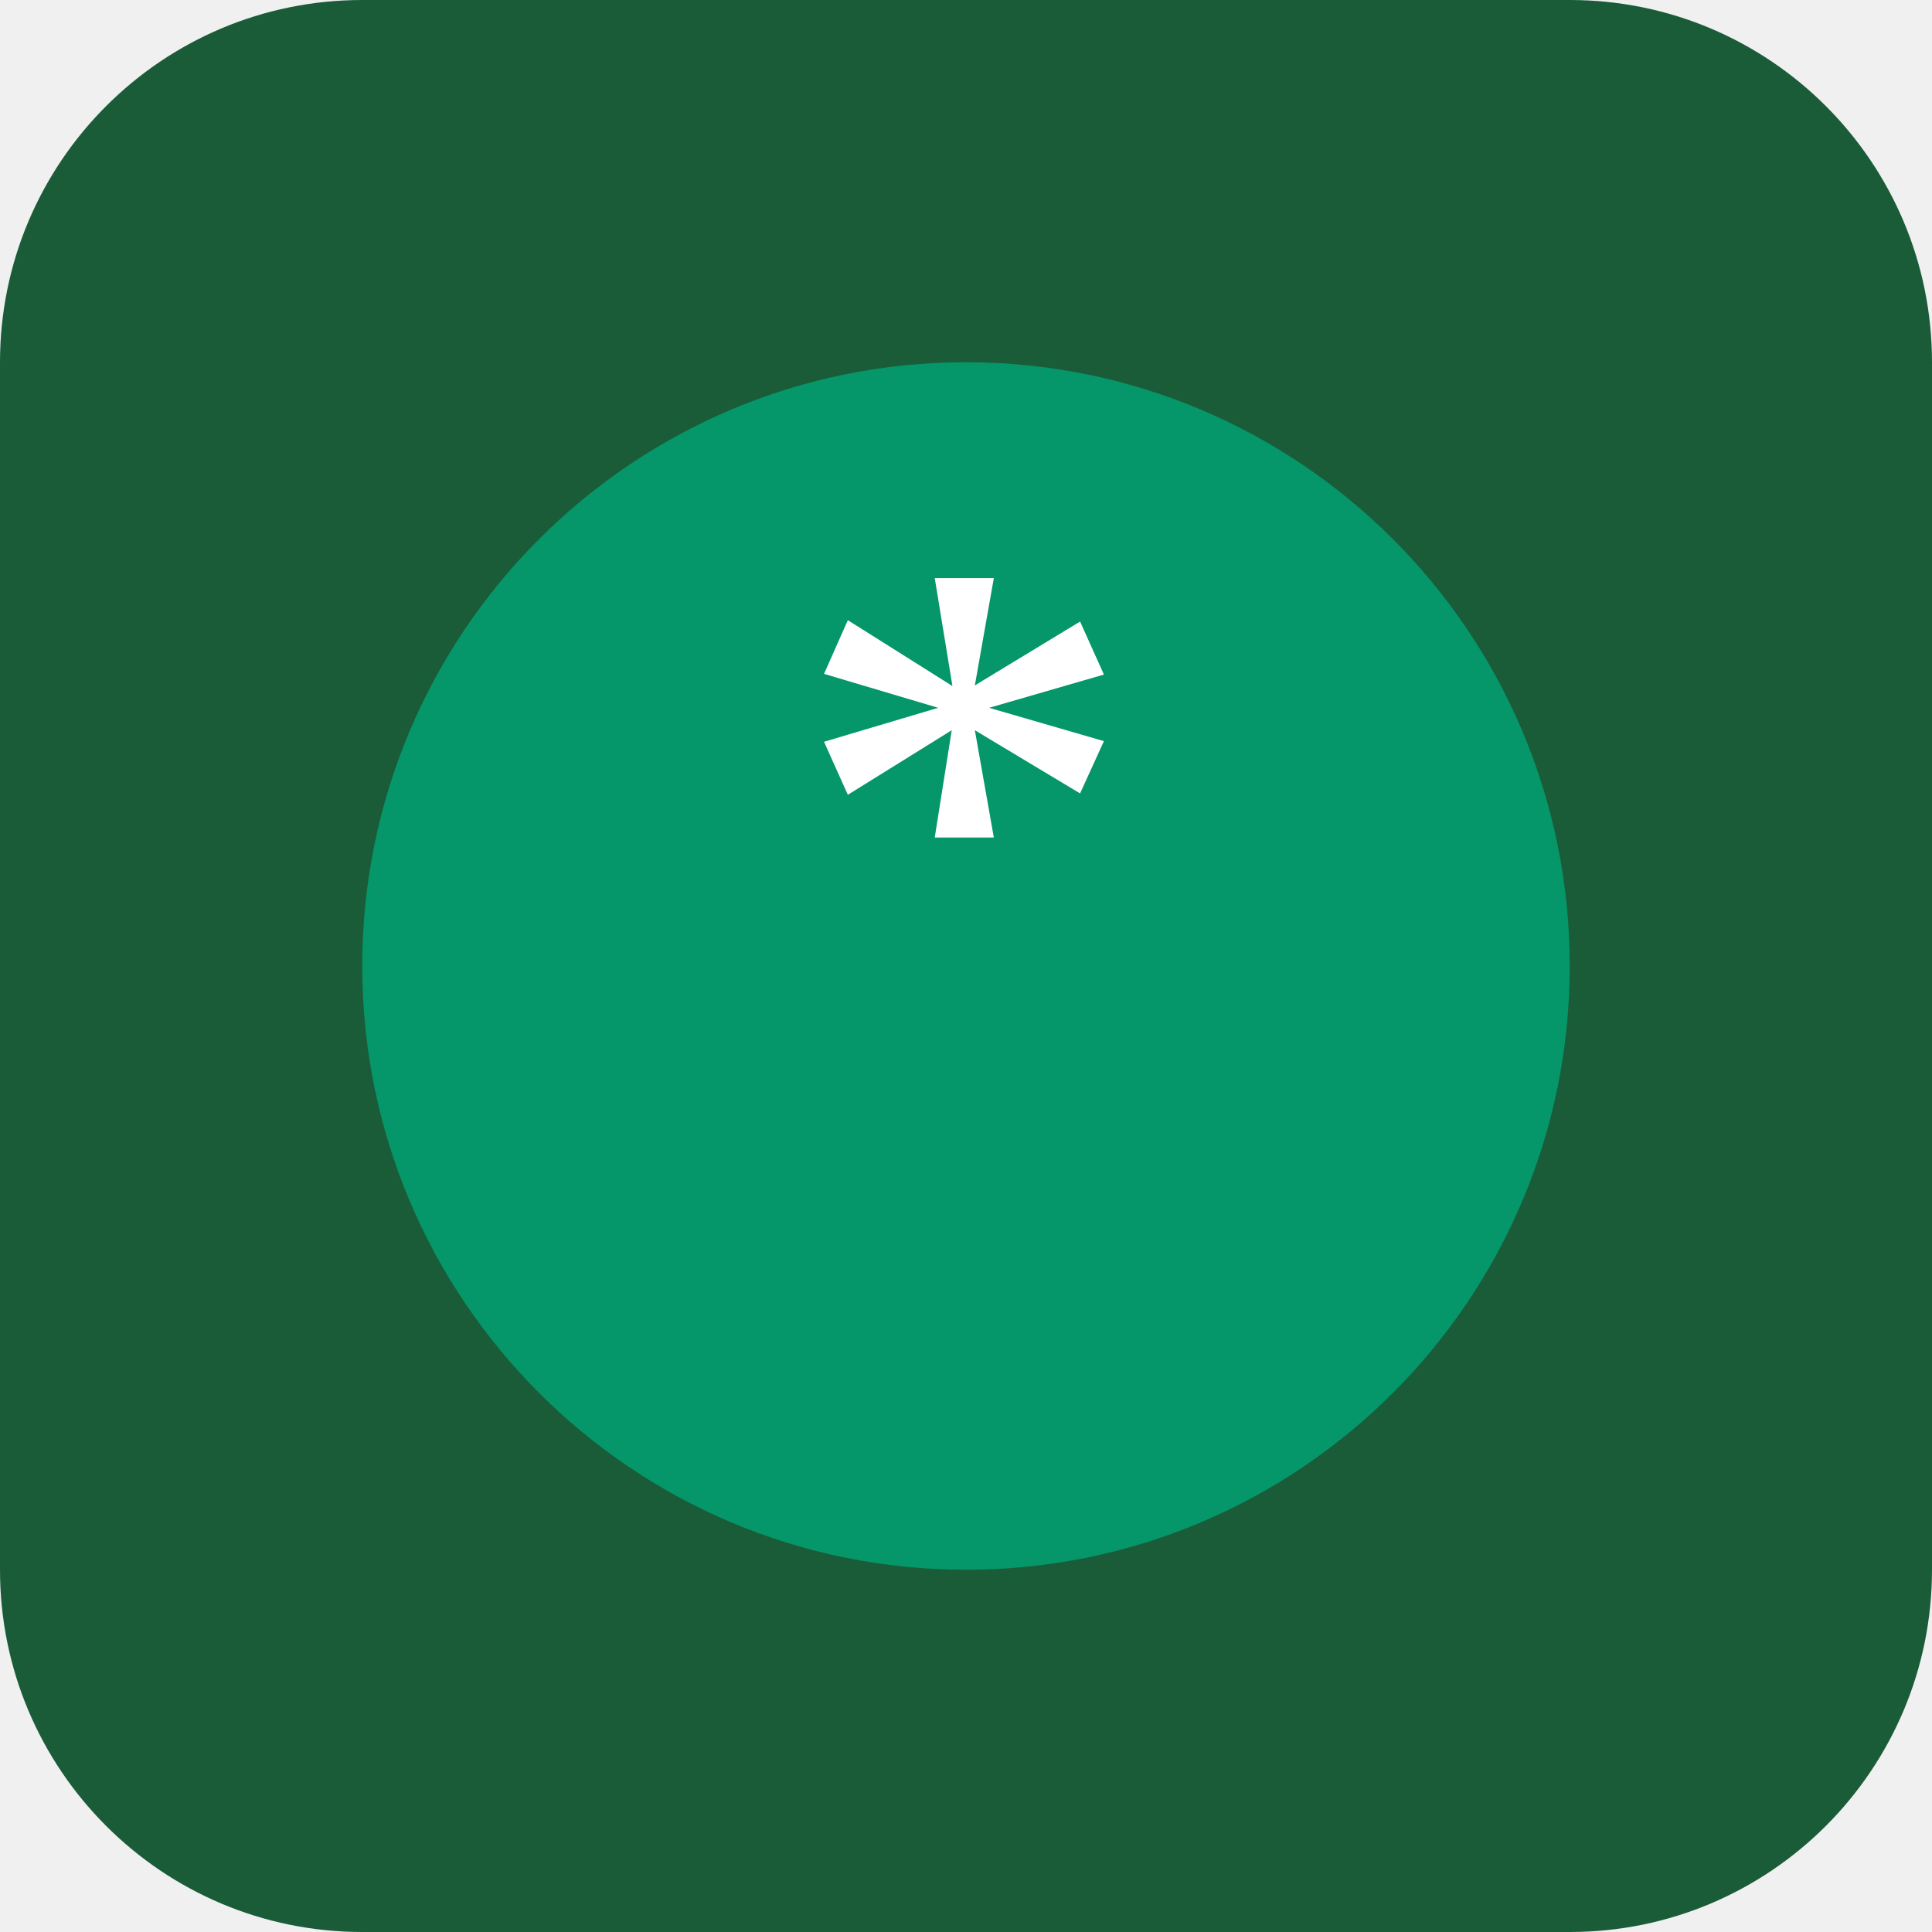
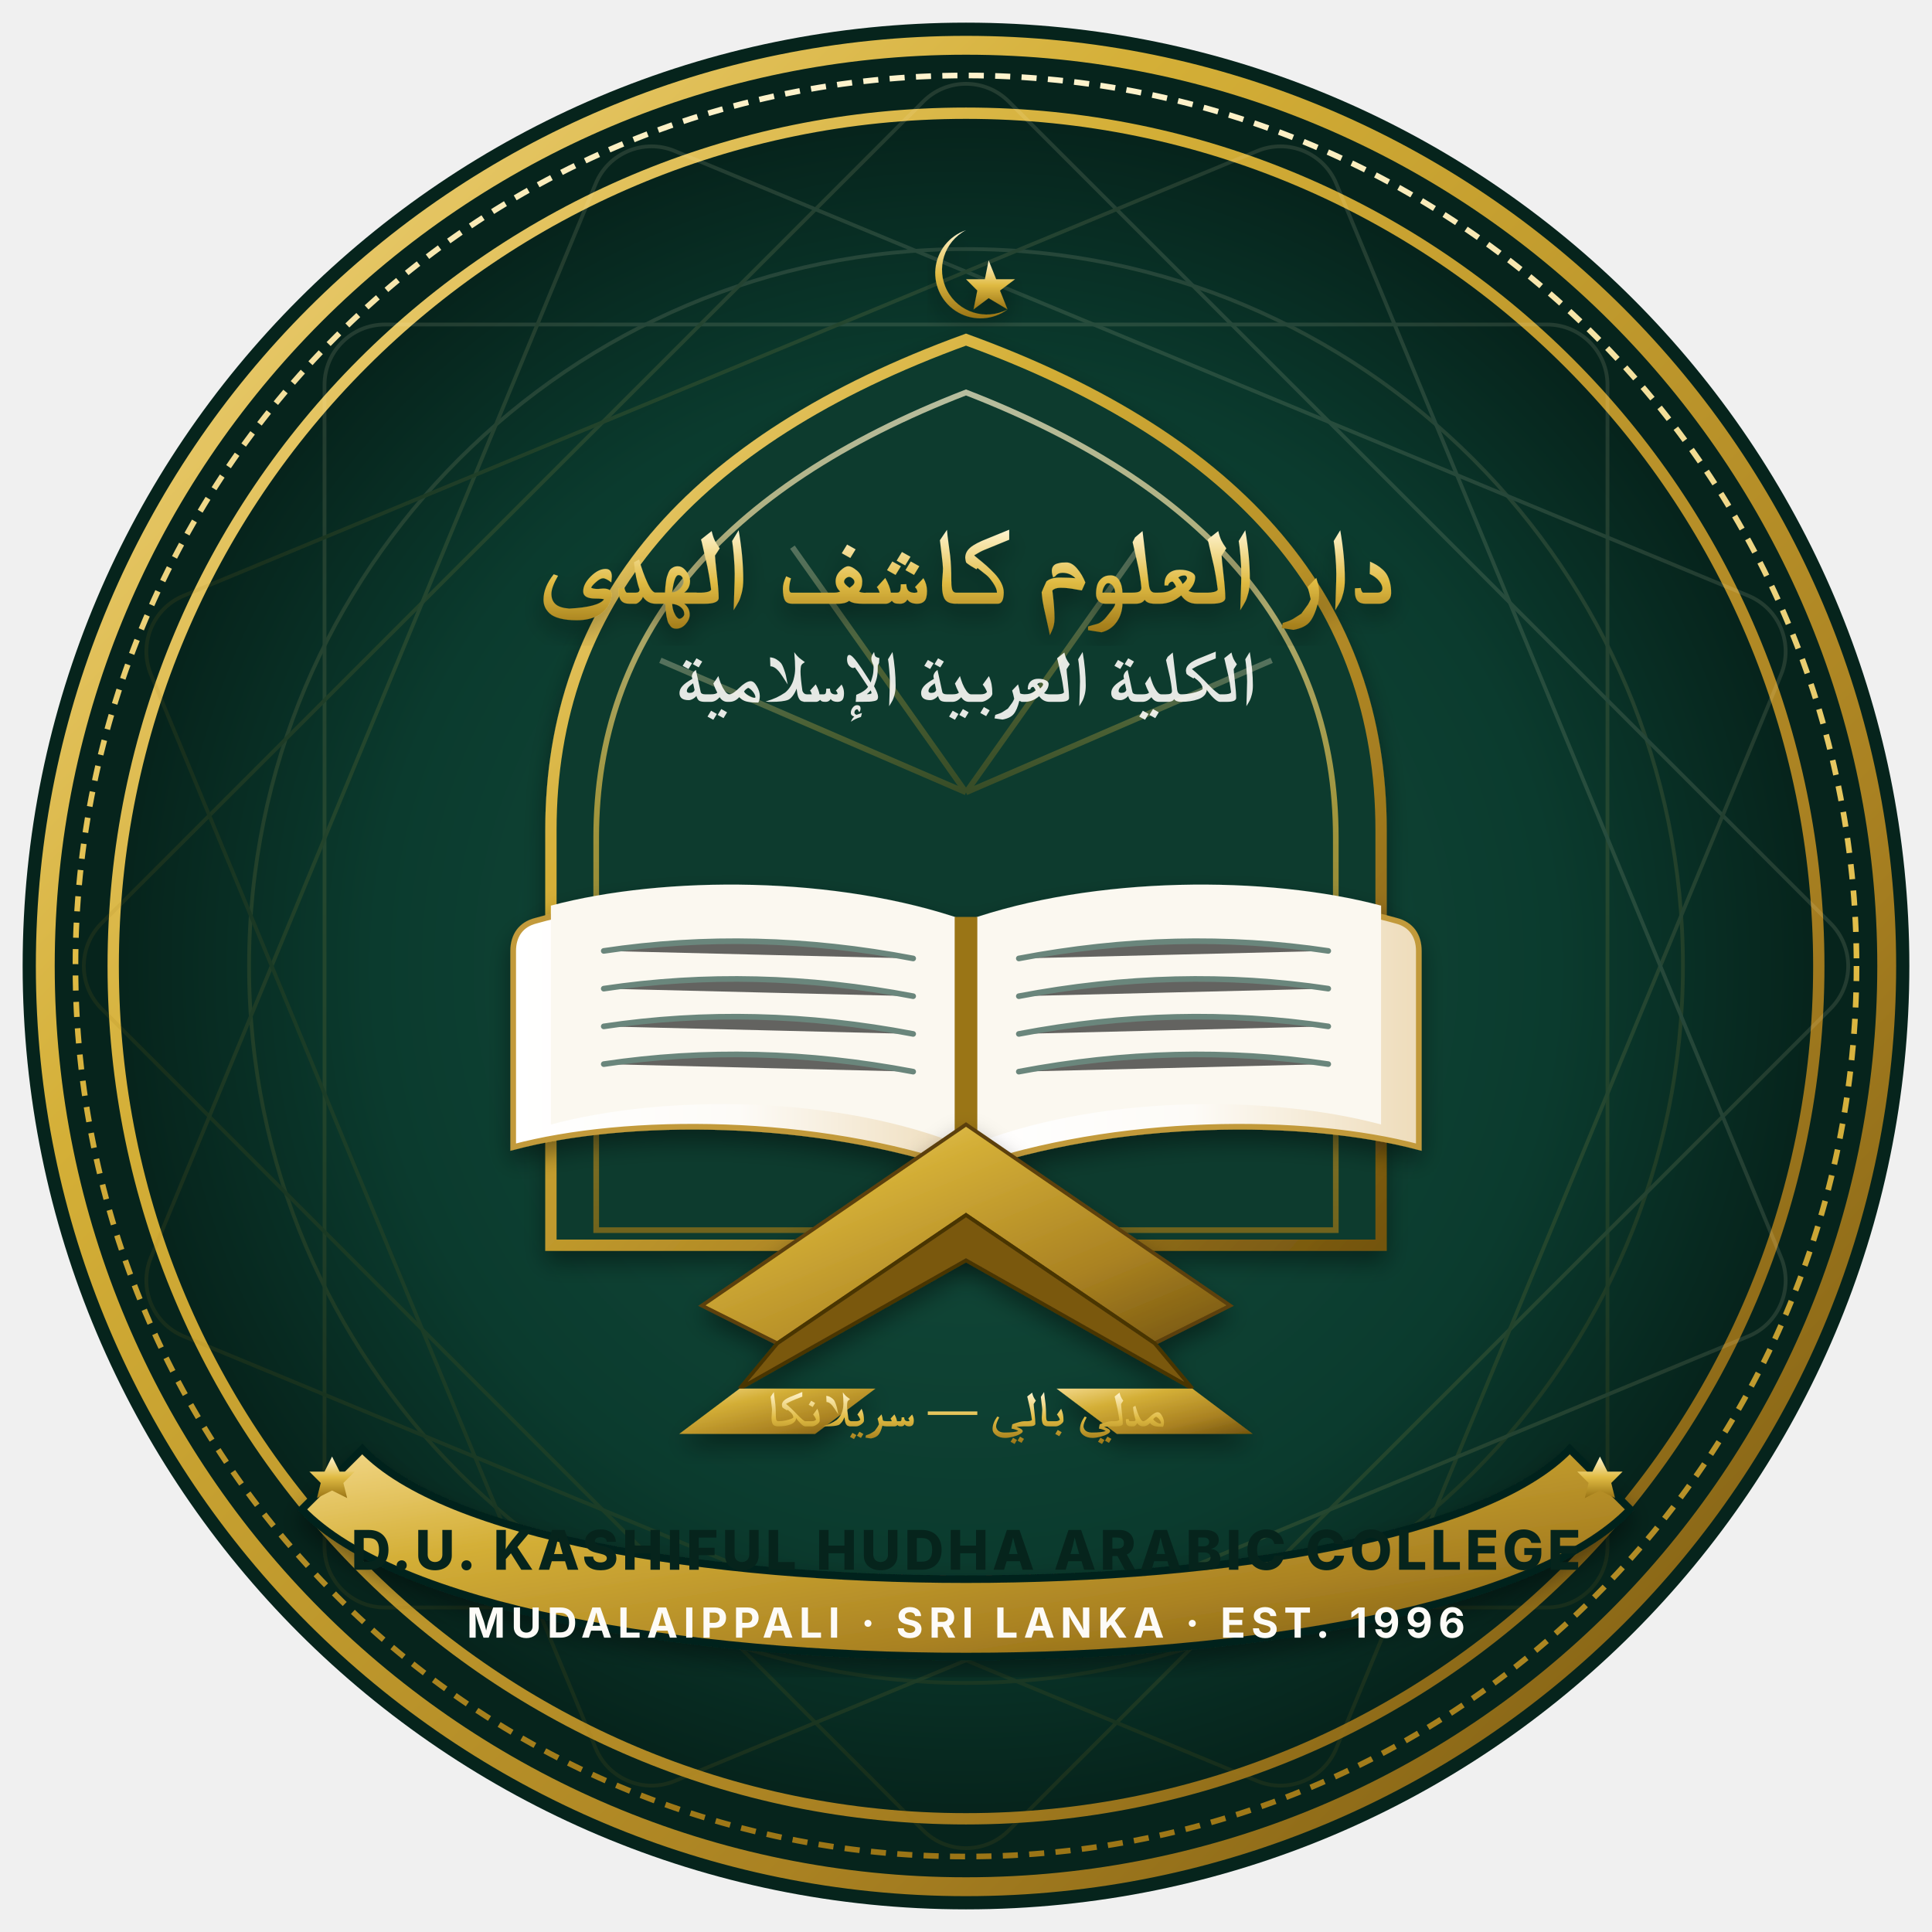
<svg xmlns="http://www.w3.org/2000/svg" viewBox="0 0 512 512" width="512" height="512">
-   <rect width="512" height="512" rx="96" fill="#1a5c38" />
-   <circle cx="256" cy="256" r="160" fill="#059669" />
-   <text x="256" y="290" text-anchor="middle" font-size="180" fill="#fff" font-family="serif">*</text>
+   <defs>
+     <radialGradient id="emblemBg" cx="50%" cy="50%" r="50%">
+       <stop offset="0%" stop-color="#144e3d" />
+       <stop offset="70%" stop-color="#0b3b2e" />
+       <stop offset="100%" stop-color="#06241c" />
+     </radialGradient>
+     <linearGradient id="goldGradient" x1="0%" y1="0%" x2="100%" y2="100%">
+       <stop offset="0%" stop-color="#f3d889" />
+       <stop offset="30%" stop-color="#d4af37" />
+       <stop offset="70%" stop-color="#aa8222" />
+       <stop offset="100%" stop-color="#73540e" />
+     </linearGradient>
+     <linearGradient id="goldLight" x1="0%" y1="0%" x2="0%" y2="100%">
+       <stop offset="0%" stop-color="#fff4cf" />
+       <stop offset="50%" stop-color="#e0bb43" />
+       <stop offset="100%" stop-color="#9a7415" />
+     </linearGradient>
+     <linearGradient id="pageGrad" x1="0%" y1="0%" x2="100%" y2="0%">
+       <stop offset="0%" stop-color="#ffffff" />
+       <stop offset="50%" stop-color="#fdfbf7" />
+       <stop offset="100%" stop-color="#eedcba" />
+     </linearGradient>
+     <filter id="goldShadow" x="-10%" y="-10%" width="120%" height="120%">
+       <feDropShadow dx="0" dy="3" stdDeviation="3" flood-color="#000" flood-opacity="0.4" />
+     </filter>
+     <filter id="softGlow" x="-20%" y="-20%" width="140%" height="140%">
+       <feGaussianBlur stdDeviation="6" result="blur" />
+       <feComposite in="SourceGraphic" in2="blur" operator="over" />
+     </filter>
+   </defs>
+   <circle cx="256" cy="256" r="250" fill="#06241c" />
+   <circle cx="256" cy="256" r="244" fill="none" stroke="url(#goldGradient)" stroke-width="5" />
+   <circle cx="256" cy="256" r="236" fill="none" stroke="url(#goldLight)" stroke-width="1.5" stroke-dasharray="4,3" />
+   <circle cx="256" cy="256" r="226" fill="none" stroke="url(#goldGradient)" stroke-width="3" />
+   <circle cx="256" cy="256" r="222" fill="url(#emblemBg)" />
+   <g opacity="0.12" stroke="url(#goldLight)" stroke-width="1" fill="none">
+     <circle cx="256" cy="256" r="190" />
+     <rect x="86" y="86" width="340" height="340" rx="16" />
+     <rect x="86" y="86" width="340" height="340" rx="16" transform="rotate(45 256 256)" />
+     <rect x="86" y="86" width="340" height="340" rx="16" transform="rotate(22.5 256 256)" />
+     <rect x="86" y="86" width="340" height="340" rx="16" transform="rotate(67.5 256 256)" />
+   </g>
+   <path d="M 146 330 L 146 220 Q 146 130 256 90 Q 366 130 366 220 L 366 330 Z" fill="#0b3b2e" stroke="url(#goldGradient)" stroke-width="3" filter="url(#goldShadow)" />
+   <path d="M 158 326 L 158 222 Q 158 142 256 104 Q 354 142 354 222 L 354 326 Z" fill="none" stroke="url(#goldLight)" stroke-width="1.5" opacity="0.7" />
+   <g transform="translate(256, 75)" filter="url(#goldShadow)">
+     <path d="M 0 -14 A 12 12 0 1 0 11 7 A 9 9 0 1 1 0 -14 Z" fill="url(#goldLight)" />
+     <polygon points="6,-6 8,-1 13,-1 9,2 11,7 6,4 2,7 3,2 0,-1 5,-1" fill="url(#goldLight)" />
+   </g>
+   <g opacity="0.3" stroke="url(#goldLight)" stroke-width="1.5">
+     <line x1="256" y1="210" x2="256" y2="135" />
+     <line x1="256" y1="210" x2="210" y2="145" />
+     <line x1="256" y1="210" x2="302" y2="145" />
+     <line x1="256" y1="210" x2="175" y2="175" />
+     <line x1="256" y1="210" x2="337" y2="175" />
+   </g>
+   <g filter="url(#goldShadow)">
+     <path d="M 256 248 C 220 236 170 236 142 244 C 138 245 136 248 136 252 L 136 304 C 166 296 216 296 256 310 Z" fill="url(#pageGrad)" stroke="#c29a3a" stroke-width="1.5" />
+     <path d="M 256 248 C 292 236 342 236 370 244 C 374 245 376 248 376 252 L 376 304 C 346 296 296 296 256 310 Z" fill="url(#pageGrad)" stroke="#c29a3a" stroke-width="1.5" />
+     <path d="M 256 244 C 222 232 176 232 146 240 L 146 298 C 176 290 222 290 256 304 Z" fill="#fbf8f0" />
+     <path d="M 256 244 C 290 232 336 232 366 240 L 366 298 C 336 290 290 290 256 304 Z" fill="#fbf8f0" />
+     <path d="M 160 252 Q 200 246 242 254 M 160 262 Q 200 256 242 264 M 160 272 Q 200 266 242 274 M 160 282 Q 200 276 242 284" stroke="#0b3b2e" stroke-width="1.5" stroke-linecap="round" opacity="0.6" />
+     <path d="M 270 254 Q 312 246 352 252 M 270 264 Q 312 256 352 262 M 270 274 Q 312 266 352 272 M 270 284 Q 312 276 352 282" stroke="#0b3b2e" stroke-width="1.5" stroke-linecap="round" opacity="0.6" />
+     <path d="M 253 243 L 259 243 L 259 308 L 253 308 Z" fill="#9a7415" />
+   </g>
+   <g filter="url(#goldShadow)">
+     <polygon points="186,346 256,298 326,346 306,356 256,322 206,356" fill="url(#goldGradient)" stroke="#5c4107" stroke-width="1" />
+     <polygon points="206,356 256,322 306,356 316,368 256,334 196,368" fill="#7a5811" stroke="#4a3505" stroke-width="1" />
+     <path d="M 196 368 L 180 380 L 216 380 L 232 368 Z" fill="url(#goldGradient)" />
+     <path d="M 316 368 L 332 380 L 296 380 L 280 368 Z" fill="url(#goldGradient)" />
+   </g>
+   <text x="256" y="160" text-anchor="middle" font-family="'Amiri', 'Traditional Arabic', serif" font-weight="700" font-size="28" fill="url(#goldLight)" filter="url(#goldShadow)">
+     دار العلوم كاشف الهدى
+   </text>
+   <text x="256" y="186" text-anchor="middle" font-family="'Amiri', 'Traditional Arabic', serif" font-weight="700" font-size="19" fill="#fdfbf7" opacity="0.9">
+     الكلية العربية الإسلامية
+   </text>
+   <path d="M 80 400 C 130 452 382 452 432 400 L 416 384 C 372 430 140 430 96 384 Z" fill="url(#goldGradient)" stroke="#06241c" stroke-width="2" filter="url(#goldShadow)" />
+   <text x="256" y="416" text-anchor="middle" font-family="'Inter', sans-serif" font-weight="800" font-size="14.5" fill="#06241c" letter-spacing="1">
+     D.U. KASHIFUL HUDHA ARABIC COLLEGE
+   </text>
+   <text x="256" y="434" text-anchor="middle" font-family="'Inter', sans-serif" font-weight="700" font-size="11" fill="#fdfbf7" letter-spacing="1.5">
+     MUDALAIPPALI · SRI LANKA · EST. 1996
+   </text>
+   <g transform="translate(88, 392)" fill="url(#goldLight)">
+     <polygon points="0,-6 2,-2 6,-2 3,1 4,5 0,3 -4,5 -3,1 -6,-2 -2,-2" />
+   </g>
+   <g transform="translate(424, 392)" fill="url(#goldLight)">
+     <polygon points="0,-6 2,-2 6,-2 3,1 4,5 0,3 -4,5 -3,1 -6,-2 -2,-2" />
+   </g>
+   <text x="256" y="378" text-anchor="middle" font-family="'Amiri', serif" font-weight="700" font-size="13" fill="url(#goldLight)">
+     مدلي بالي — سريلانكا
+   </text>
</svg>
